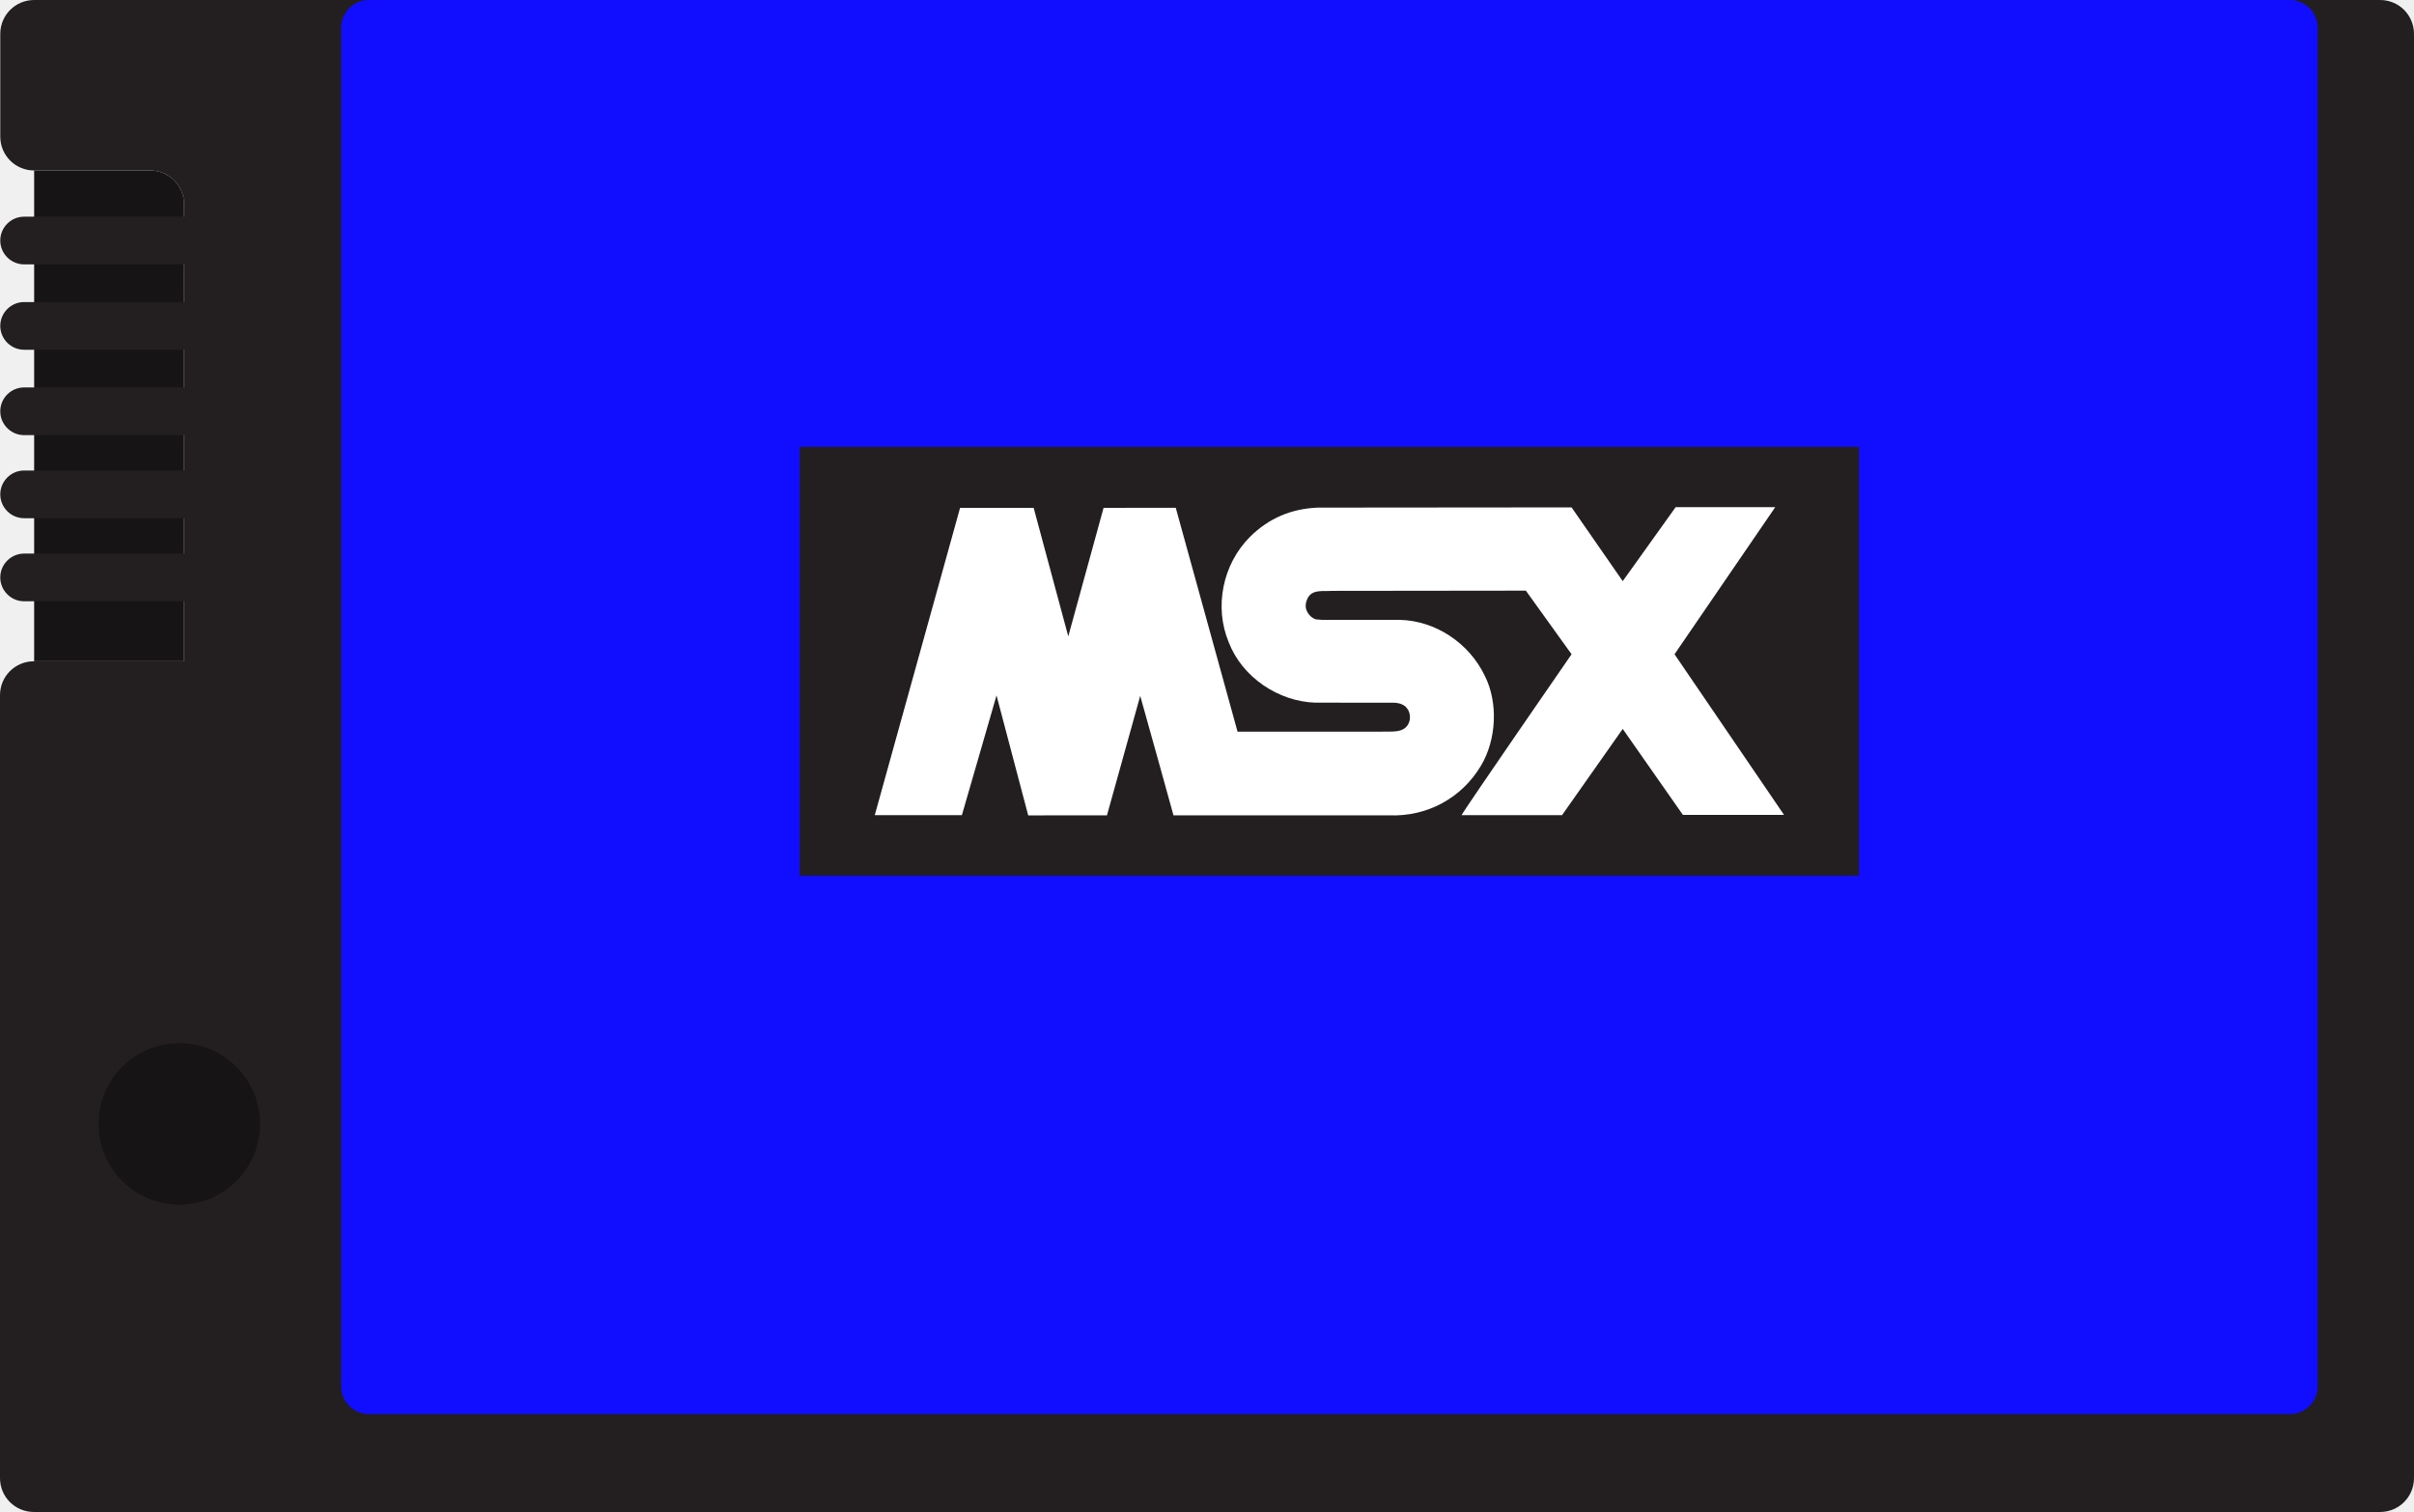
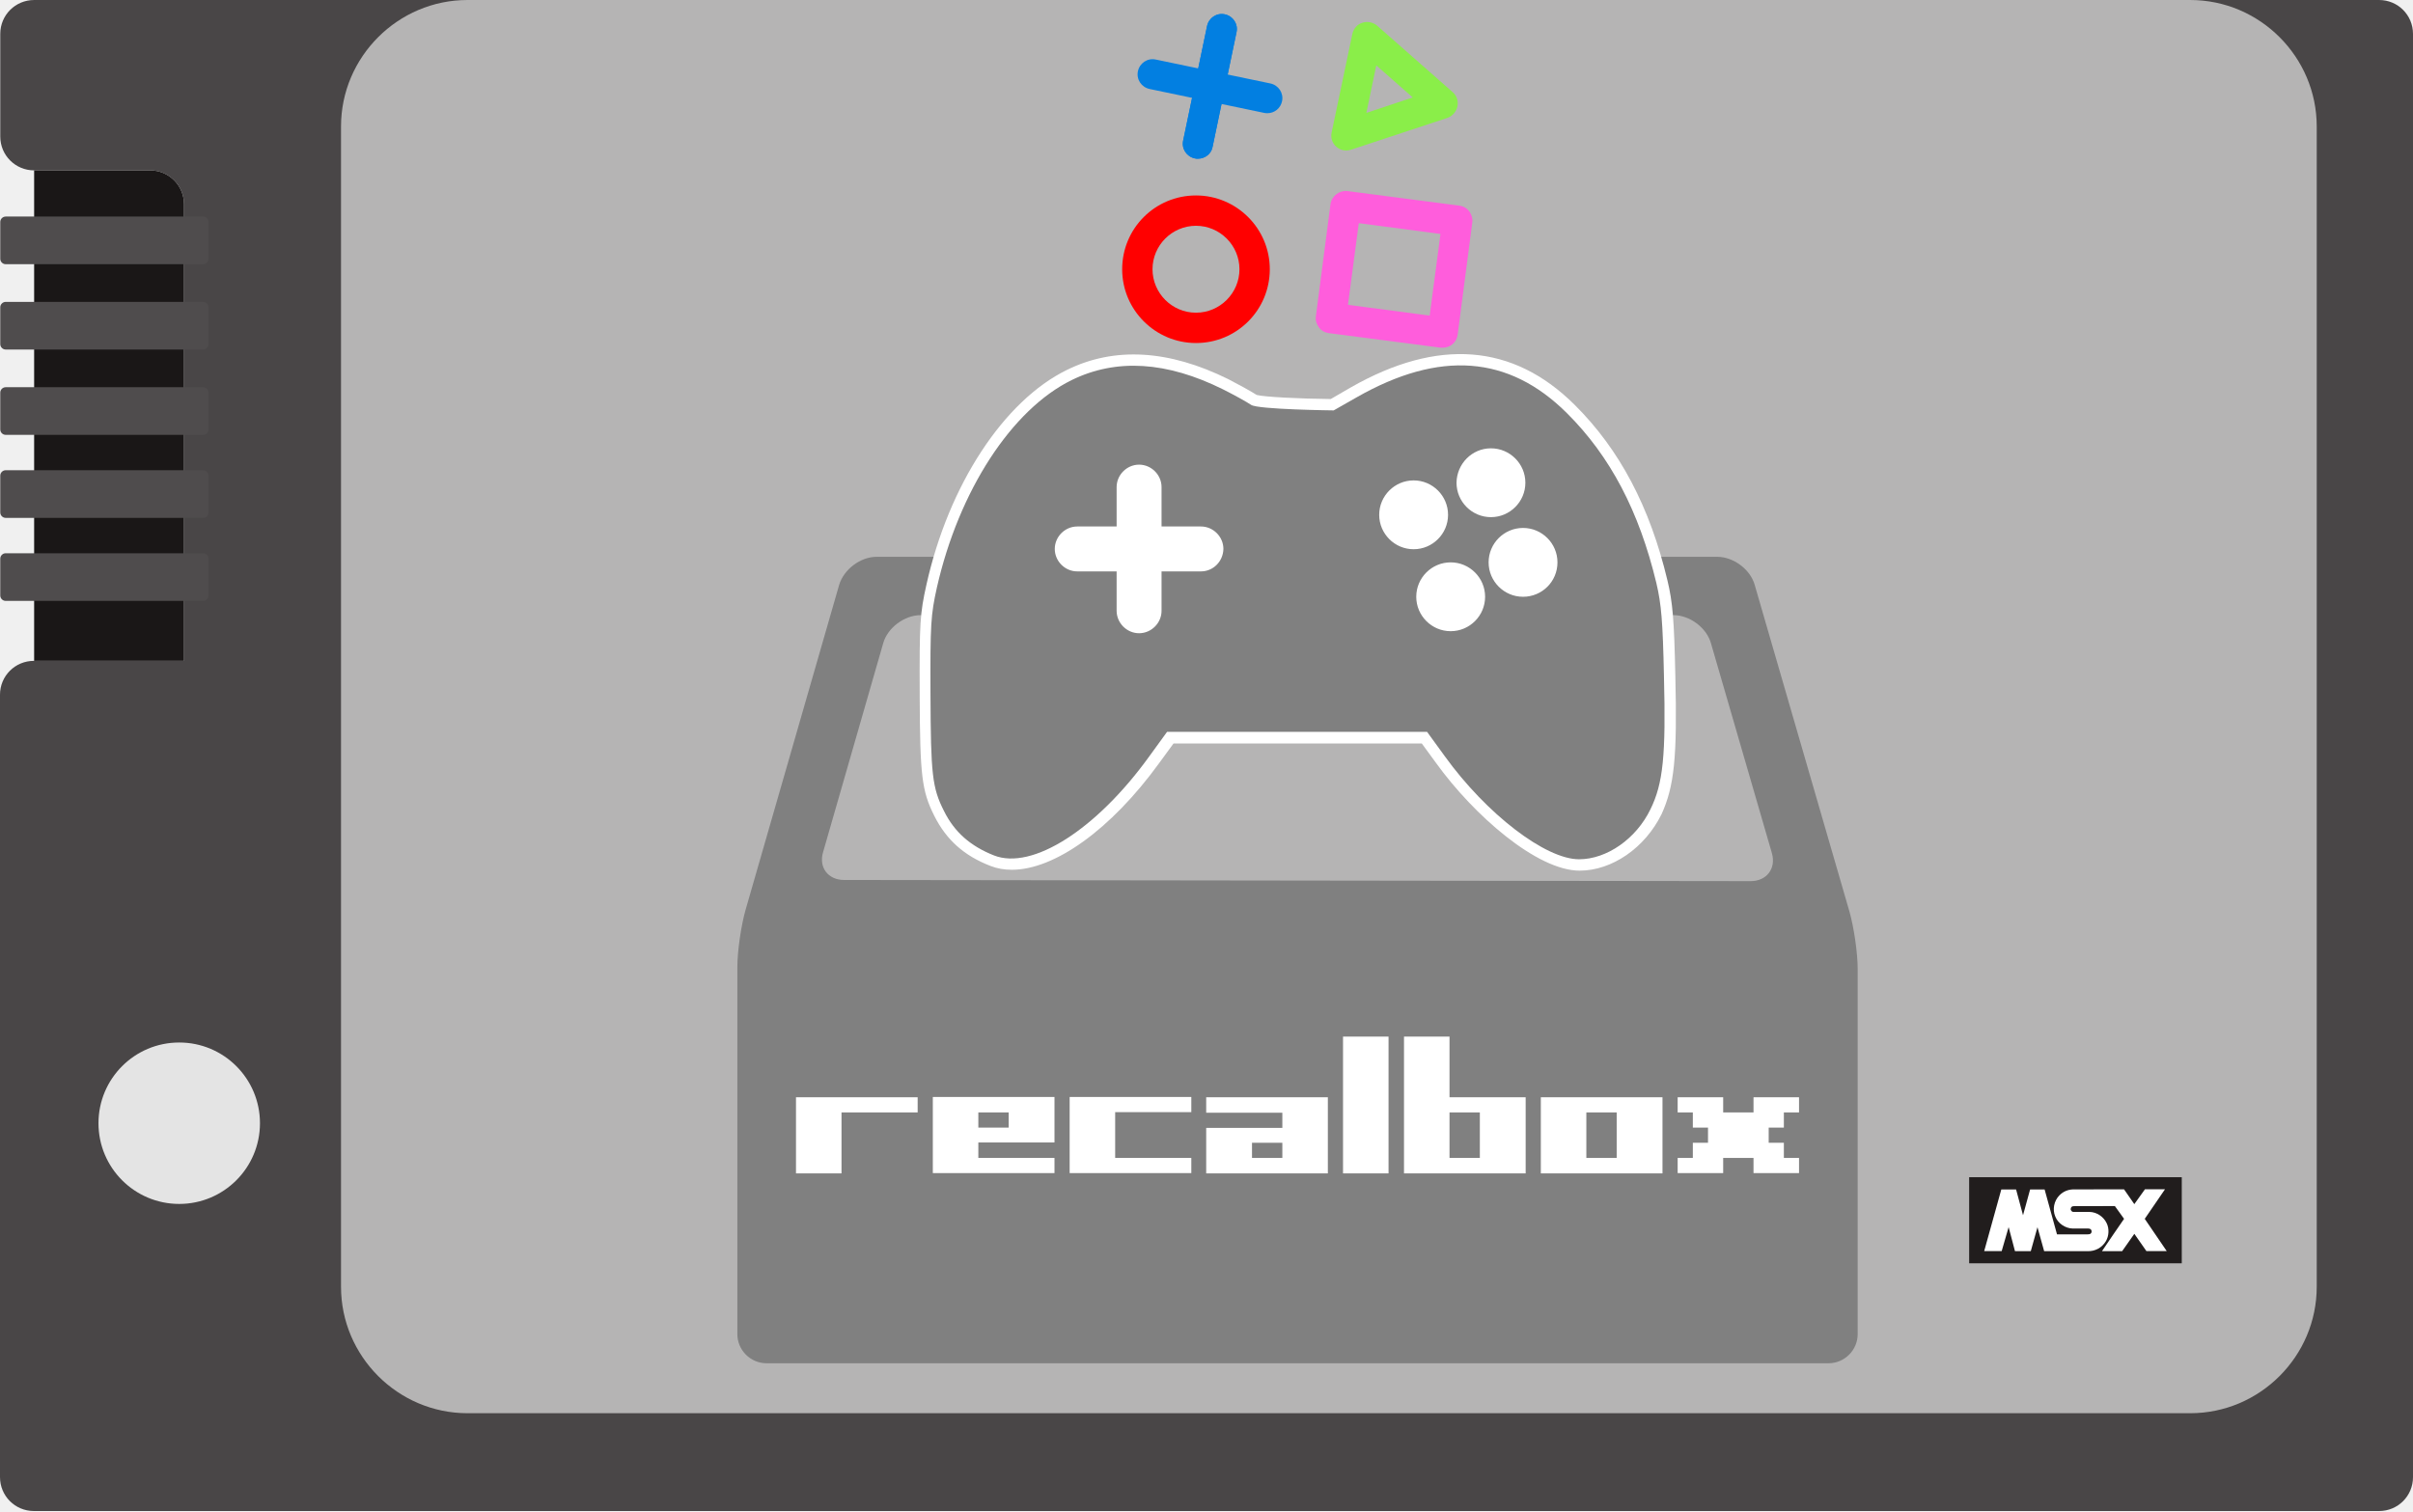
- <svg xmlns="http://www.w3.org/2000/svg" viewBox="0 0 1307.525 819.029" height="819.029" width="1307.525" xml:space="preserve" version="1.1" id="svg2">
+ <svg xmlns="http://www.w3.org/2000/svg" viewBox="0 0 286.117 179.224" height="179.224" width="286.117" xml:space="preserve" version="1.1" id="svg2">
  <defs id="defs6">
    <clipPath id="clipPath16" clipPathUnits="userSpaceOnUse">
-       <path id="path18" d="m 0,655.224 1046.02,0 L 1046.02,0 0,0 0,655.224 Z" />
+       <path id="path18" d="m 0,143.379 228.894,0 L 228.894,0 0,0 0,143.379 Z" />
    </clipPath>
  </defs>
-   <g transform="matrix(1.25,0,0,-1.25,0,819.0287)" id="g10">
+   <g transform="matrix(1.25,0,0,-1.25,0,179.2237)" id="g10">
    <g id="g12">
      <g clip-path="url(#clipPath16)" id="g14">
-         <g transform="translate(1046.018,640.5353)" id="g20">
-           <path id="path22" style="fill:#231f20;fill-opacity:1;fill-rule:nonzero;stroke:none" d="m 0,0 0,0 c 0,8.136 -6.545,14.688 -14.684,14.688 l -39.049,0 -832.457,0 0,-0.002 -145.027,0 0,0 c -8.136,0 -14.688,-6.545 -14.688,-14.684 l 0,-44.503 10e-4,0 0,0 c 0,-8.136 6.545,-14.688 14.685,-14.688 l 50.283,0 c 8.139,0 14.684,-6.553 14.684,-14.688 l 0,0 0,-197.999 -65.077,0 c -8.136,0 -14.689,-6.545 -14.689,-14.685 l 0,-339.286 0,0 0,0 c 0,-8.136 6.545,-14.688 14.685,-14.688 l 1016.645,0 0,0.002 0,0 c 8.136,0 14.688,6.544 14.688,14.684 L 0.002,0" />
+         <g transform="translate(228.8936,140.1644)" id="g20">
+           <path id="path22" style="fill:#494647;fill-opacity:1;fill-rule:nonzero;stroke:none" d="m 0,0 0,0 c 0,1.78 -1.432,3.214 -3.213,3.214 l -8.545,0 -182.162,0 0,0 -31.735,0 c -1.78,0 -3.214,-1.432 -3.214,-3.214 l 0,-9.738 0,0 0,0 c 0,-1.78 1.433,-3.214 3.214,-3.214 l 11.003,0 c 1.781,0 3.213,-1.434 3.213,-3.214 l 0,0 0,-43.327 -14.241,0 c -1.78,0 -3.214,-1.432 -3.214,-3.213 l 0,-74.244 0.001,0 0,0 c 0,-1.781 1.432,-3.214 3.213,-3.214 l 222.466,0 0,0 0,0 c 1.781,0 3.214,1.432 3.214,3.213 L 0,0" />
        </g>
-         <g transform="translate(992.285,42.4158)" id="g24">
-           <path id="path26" style="fill:#110dfe;fill-opacity:1;fill-rule:nonzero;stroke:none" d="m 0,0 -832.457,0 c -6.6,0 -12,5.4 -12,12 l 0,588.808 c 0,6.6 5.4,12 12,12 l 832.457,0 c 6.6,0 12,-5.4 12,-12 L 12,12 C 12,5.4 6.6,0 0,0" />
+         <g transform="translate(207.7615,9.2816)" id="g24">
+           <path id="path26" style="fill:#b5b4b4;fill-opacity:1;fill-rule:nonzero;stroke:none" d="m 0,0 -163.413,0 c -6.6,0 -12,5.4 -12,12 l 0,110.097 c 0,6.6 5.4,12 12,12 l 163.413,0 c 6.6,0 12,-5.4 12,-12 L 12,12 C 12,5.4 6.6,0 0,0" />
        </g>
-         <path id="path28" style="fill:#231f20;fill-opacity:1;fill-rule:nonzero;stroke:none" d="m 805.545,275.718 -458.977,0 0,185.882 458.977,0 0,-185.882 z" />
-         <g transform="translate(769.2319,435.4343)" id="g30">
-           <path id="path32" style="fill:#ffffff;fill-opacity:1;fill-rule:nonzero;stroke:none" d="m 0,0 -43.634,-63.73 47.46,-69.628 -43.827,0 -26.08,37.275 -26.29,-37.365 -43.538,0 c 1.182,2.455 47.66,69.718 47.66,69.718 l -19.81,27.561 -84.036,-0.096 c -3.919,-0.309 -8.724,0.88 -10.691,-3.54 -0.687,-1.465 -0.983,-3.623 -0.192,-5.101 0.681,-1.664 2.255,-3.232 4.015,-3.72 l 2.647,-0.199 33.636,0 c 15.586,-0.392 30.009,-10.093 36.767,-24.117 5.988,-11.77 5.105,-27.85 -1.567,-39.036 -8.429,-14.21 -23.437,-22.157 -39.709,-21.573 l -93.552,0 c 0,0 -14.32,51.685 -14.416,51.775 l -14.417,-51.775 -34.12,-0.007 -13.729,51.981 -15.008,-51.871 -37.749,0 c 0,0 34.711,124.923 36.966,133.166 l 31.878,0 15.001,-55.7 15.297,55.7 31.28,0.007 26.771,-96.997 62.367,0 c 4.304,0.206 10.292,-0.969 12.059,4.317 0.687,2.365 0.103,4.813 -1.568,6.476 -1.574,1.375 -3.534,1.76 -5.589,1.76 l -33.534,0.007 c -15.888,0.488 -31.672,10.883 -37.557,26.173 -6.373,15.303 -2.647,33.645 9.02,45.491 8.235,8.256 18.039,12.374 29.52,12.862 l 110.02,0.097 22.168,-31.962 L -43.147,0.007 0,0 Z" />
+         <path id="path28" style="fill:#211d1d;fill-opacity:1;fill-rule:nonzero;stroke:none" d="m 206.96,23.508 -20.169,0 0,8.168 20.169,0 0,-8.168 z" />
+         <g transform="translate(168.3263,95.2834)" id="g30">
+           <path id="path32" style="fill:#ffffff;fill-opacity:1;fill-rule:nonzero;stroke:none" d="m 37.038,-64.757 -1.917,-2.801 2.085,-3.06 -1.926,0 -1.146,1.638 -1.155,-1.642 -1.913,0 c 0.052,0.108 2.094,3.064 2.094,3.064 l -0.871,1.211 -3.693,-0.004 c -0.172,-0.013 -0.383,0.039 -0.47,-0.155 -0.03,-0.064 -0.043,-0.159 -0.008,-0.224 0.03,-0.073 0.099,-0.142 0.176,-0.163 l 0.116,-0.009 1.478,0 c 0.685,-0.017 1.319,-0.444 1.616,-1.06 0.263,-0.517 0.224,-1.224 -0.069,-1.715 -0.37,-0.625 -1.03,-0.974 -1.745,-0.948 l -4.111,0 c 0,0 -0.629,2.271 -0.634,2.275 l -0.634,-2.275 -1.499,-4.01e-4 -0.603,2.284 -0.659,-2.279 -1.659,0 c 0,0 1.525,5.49 1.624,5.852 l 1.401,0 0.659,-2.448 0.672,2.448 1.375,4.02e-4 1.176,-4.262 2.741,0 c 0.189,0.009 0.452,-0.043 0.53,0.19 0.03,0.104 0.005,0.211 -0.069,0.285 -0.069,0.06 -0.155,0.078 -0.246,0.078 l -1.474,2.01e-4 c -0.698,0.021 -1.392,0.478 -1.65,1.15 -0.28,0.673 -0.116,1.479 0.396,1.999 0.362,0.363 0.793,0.544 1.297,0.565 l 4.835,0.004 0.974,-1.404 1.008,1.409 1.896,-4.01e-4 z" />
        </g>
-         <g transform="translate(112.6942,168.1688)" id="g34">
-           <path id="path36" style="fill:#161415;fill-opacity:1;fill-rule:nonzero;stroke:none" d="m 0,0 c 0,-19.33 -15.67,-35 -35,-35 -19.33,0 -35,15.67 -35,35 0,19.33 15.67,35 35,35 C -15.67,35 0,19.33 0,0" />
+         <g transform="translate(24.6602,36.7994)" id="g34">
+           <path id="path36" style="fill:#e4e4e4;fill-opacity:1;fill-rule:nonzero;stroke:none" d="m 0,0 c 0,-4.23 -3.429,-7.659 -7.659,-7.659 -4.23,0 -7.659,3.429 -7.659,7.659 0,4.23 3.429,7.659 7.659,7.659 C -3.429,7.659 0,4.23 0,0" />
        </g>
-         <g transform="translate(14.7987,368.6589)" id="g38">
-           <path id="path40" style="fill:#161415;fill-opacity:1;fill-rule:nonzero;stroke:none" d="m 0,0 0,212.687 50.283,0 c 8.139,0 14.684,-6.552 14.684,-14.688 L 64.967,0 -0.11,0" />
+         <g transform="translate(3.2383,80.6714)" id="g38">
+           <path id="path40" style="fill:#1a1717;fill-opacity:1;fill-rule:nonzero;stroke:none" d="m 0,0 0,46.541 11.003,0 c 1.781,0 3.213,-1.434 3.213,-3.214 L 14.216,0 -0.024,0" />
        </g>
-         <g transform="translate(80.0521,540.6589)" id="g42">
-           <path id="path44" style="fill:#231f20;fill-opacity:1;fill-rule:nonzero;stroke:none" d="m 0,0 -69.605,0 c -5.683,0 -10.333,4.65 -10.333,10.333 l 0,0 c 0,5.684 4.65,10.334 10.333,10.334 l 69.605,0 c 5.683,0 10.333,-4.65 10.333,-10.334 l 0,0 C 10.333,4.65 5.683,0 0,0" />
+         <g transform="translate(19.2618,118.3091)" id="g42">
+           <path id="path44" style="fill:#4f4c4d;fill-opacity:1;fill-rule:nonzero;stroke:none" d="m 0,0 -18.72,0 c -0.284,0 -0.517,0.232 -0.517,0.517 l 0,3.489 c 0,0.284 0.233,0.516 0.517,0.516 l 18.72,0 c 0.284,0 0.517,-0.232 0.517,-0.516 l 0,-3.489 C 0.517,0.232 0.284,0 0,0" />
        </g>
-         <g transform="translate(80.0521,503.6589)" id="g46">
-           <path id="path48" style="fill:#231f20;fill-opacity:1;fill-rule:nonzero;stroke:none" d="m 0,0 -69.605,0 c -5.683,0 -10.333,4.65 -10.333,10.333 l 0,0 c 0,5.684 4.65,10.334 10.333,10.334 l 69.605,0 c 5.683,0 10.333,-4.65 10.333,-10.334 l 0,0 C 10.333,4.65 5.683,0 0,0" />
+         <g transform="translate(19.2618,110.2126)" id="g46">
+           <path id="path48" style="fill:#4f4c4d;fill-opacity:1;fill-rule:nonzero;stroke:none" d="m 0,0 -18.72,0 c -0.284,0 -0.517,0.232 -0.517,0.517 l 0,3.489 c 0,0.284 0.233,0.516 0.517,0.516 l 18.72,0 c 0.284,0 0.517,-0.232 0.517,-0.516 l 0,-3.489 C 0.517,0.232 0.284,0 0,0" />
        </g>
-         <g transform="translate(80.0521,466.6589)" id="g50">
-           <path id="path52" style="fill:#231f20;fill-opacity:1;fill-rule:nonzero;stroke:none" d="m 0,0 -69.605,0 c -5.683,0 -10.333,4.65 -10.333,10.333 0,5.684 4.65,10.334 10.333,10.334 l 69.605,0 c 5.683,0 10.333,-4.65 10.333,-10.334 C 10.333,4.65 5.683,0 0,0" />
+         <g transform="translate(19.2618,102.1161)" id="g50">
+           <path id="path52" style="fill:#4f4c4d;fill-opacity:1;fill-rule:nonzero;stroke:none" d="m 0,0 -18.72,0 c -0.284,0 -0.517,0.232 -0.517,0.517 l 0,3.489 c 0,0.284 0.233,0.516 0.517,0.516 l 18.72,0 c 0.284,0 0.517,-0.232 0.517,-0.516 l 0,-3.489 C 0.517,0.232 0.284,0 0,0" />
        </g>
-         <g transform="translate(80.0521,430.6589)" id="g54">
-           <path id="path56" style="fill:#231f20;fill-opacity:1;fill-rule:nonzero;stroke:none" d="m 0,0 -69.605,0 c -5.683,0 -10.333,4.65 -10.333,10.333 0,5.684 4.65,10.334 10.333,10.334 l 69.605,0 c 5.683,0 10.333,-4.65 10.333,-10.334 C 10.333,4.65 5.683,0 0,0" />
+         <g transform="translate(19.2618,94.2384)" id="g54">
+           <path id="path56" style="fill:#4f4c4d;fill-opacity:1;fill-rule:nonzero;stroke:none" d="m 0,0 -18.72,0 c -0.284,0 -0.517,0.232 -0.517,0.517 l 0,3.489 c 0,0.284 0.233,0.516 0.517,0.516 l 18.72,0 c 0.284,0 0.517,-0.232 0.517,-0.516 l 0,-3.489 C 0.517,0.232 0.284,0 0,0" />
        </g>
-         <g transform="translate(80.0521,394.6589)" id="g58">
-           <path id="path60" style="fill:#231f20;fill-opacity:1;fill-rule:nonzero;stroke:none" d="m 0,0 -69.605,0 c -5.683,0 -10.333,4.65 -10.333,10.333 0,5.684 4.65,10.334 10.333,10.334 l 69.605,0 c 5.683,0 10.333,-4.65 10.333,-10.334 C 10.333,4.65 5.683,0 0,0" />
+         <g transform="translate(19.2618,86.3608)" id="g58">
+           <path id="path60" style="fill:#4f4c4d;fill-opacity:1;fill-rule:nonzero;stroke:none" d="m 0,0 -18.72,0 c -0.284,0 -0.517,0.233 -0.517,0.517 l 0,3.489 c 0,0.284 0.233,0.516 0.517,0.516 l 18.72,0 c 0.284,0 0.517,-0.232 0.517,-0.516 l 0,-3.489 C 0.517,0.233 0.284,0 0,0" />
        </g>
      </g>
    </g>
  </g>
+   <g id="g4379" transform="matrix(0.2355901,0,0,0.2355901,61.98617,36.50321)">
+     <path style="fill:#ff0000" id="path9" d="m 338.831,17.757 c -20.411,0 -37.15,-16.593 -37.15,-37.15 0,-20.557 16.593,-37.15 37.15,-37.15 20.411,0 37.15,16.593 37.15,37.15 0,20.557 -16.593,37.15 -37.15,37.15 z m 0,-59.029 c -12.041,0 -21.879,9.838 -21.879,21.879 0,12.041 9.838,21.879 21.879,21.879 12.041,0 21.879,-9.838 21.879,-21.879 0,-12.041 -9.838,-21.879 -21.879,-21.879 z" class="st0" />
+     <path style="fill:#ff5ddc" id="path11" d="m 463.057,20.106 c -0.294,0 -0.734,0 -1.028,0 l -56.386,-7.342 C 403.587,12.471 401.825,11.443 400.65,9.828 399.476,8.212 398.888,6.157 399.182,4.248 l 7.342,-56.386 c 0.587,-4.111 4.405,-7.048 8.517,-6.608 l 56.386,7.342 c 2.056,0.294 3.818,1.322 4.993,2.937 1.175,1.615 1.762,3.671 1.468,5.58 l -7.342,56.386 c -0.441,3.818 -3.671,6.608 -7.489,6.608 z m -47.723,-21.585 41.115,5.433 5.433,-41.115 -41.115,-5.433 -5.433,41.115 z" class="st1" />
+     <path style="fill:#027fe1" id="path13" d="m 339.859,-75.045 c -0.587,0 -1.028,0 -1.615,-0.147 -4.111,-0.881 -6.755,-4.846 -5.874,-8.957 l 12.041,-57.708 c 0.881,-4.112 4.846,-6.755 8.957,-5.874 4.112,0.881 6.755,4.846 5.874,8.957 l -12.041,57.708 c -0.587,3.524 -3.818,6.02 -7.342,6.02 z" class="st2" />
+     <path style="fill:#027fe1" id="path15" d="m 339.859,-75.045 c -0.587,0 -1.028,0 -1.615,-0.147 -4.111,-0.881 -6.755,-4.846 -5.874,-8.957 l 12.041,-57.708 c 0.881,-4.112 4.846,-6.755 8.957,-5.874 4.112,0.881 6.755,4.846 5.874,8.957 l -12.041,57.708 c -0.587,3.524 -3.818,6.02 -7.342,6.02 z" class="st2" />
+     <path style="fill:#027fe1" id="path17" d="m 374.807,-97.952 c -0.587,0 -1.028,0 -1.615,-0.147 l -57.708,-12.041 c -4.111,-0.881 -6.755,-4.846 -5.874,-8.957 0.881,-4.111 4.846,-6.755 8.957,-5.874 l 57.708,12.041 c 4.111,0.881 6.755,4.846 5.874,8.957 -0.734,3.524 -3.818,6.02 -7.342,6.02 z" class="st2" />
+     <path style="fill:#8aee49" id="path19" d="m 414.453,-79.157 c -1.909,0 -3.671,-0.734 -4.993,-1.909 -2.056,-1.762 -2.937,-4.552 -2.349,-7.195 l 10.426,-49.632 c 0.587,-2.643 2.496,-4.846 4.993,-5.58 2.496,-0.881 5.433,-0.294 7.489,1.468 l 38.031,33.479 c 2.056,1.762 2.937,4.552 2.349,7.195 -0.587,2.643 -2.496,4.846 -4.993,5.727 l -48.457,16.005 c -1.028,0.294 -1.762,0.441 -2.496,0.441 z m 15.124,-42.877 -4.993,23.935 23.347,-7.782 -18.355,-16.152 z" class="st3" />
+     <path style="fill:#808080" id="path21" d="M 667.75,304.093 620.028,139.487 c -2.203,-7.782 -10.719,-14.097 -18.795,-14.097 l -423.19,0 c -8.076,0 -16.446,6.314 -18.795,14.097 L 112.111,303.212 C 109.909,310.995 108,323.916 108,331.993 l 0,184.724 c 0,8.076 6.608,14.684 14.684,14.684 l 534.494,0 c 8.076,0 14.684,-6.608 14.684,-14.684 l 0,-183.842 c 0,-8.076 -1.909,-20.998 -4.111,-28.78 z M 617.972,288.675 161.743,288.088 c -8.076,0 -12.922,-6.314 -10.572,-14.097 L 181.42,168.854 c 2.203,-7.782 10.719,-14.097 18.795,-14.097 l 378.992,0 c 8.076,0 16.593,6.314 18.795,14.097 l 30.689,105.724 c 2.203,7.782 -2.643,14.097 -10.719,14.097 z" class="st4" />
+     <path style="fill:#ffffff" d="m 160.422,435.808 -22.907,0 0,-38.325 61.232,0 0,7.636 -38.325,0 0,30.689 0,0 z" class="st5" id="path3079_4_" />
+     <path style="fill:#ffffff" d="m 229.289,428.025 38.325,0 0,7.636 -61.232,0 0,-38.325 61.232,0 0,22.907 -38.325,0 0,7.782 z m 0,-15.271 15.271,0 0,-7.636 -15.271,0 0,7.636 z" class="st5" id="path3081_4_" />
+     <path style="fill:#ffffff" d="m 298.157,428.025 38.325,0 0,7.636 -61.232,0 0,-38.325 61.232,0 0,7.636 -38.325,0 0,23.054 z" class="st5" id="path3083_4_" />
+     <path style="fill:#ffffff" d="m 343.97,397.483 61.232,0 0,38.325 -61.232,0 0,-22.907 38.325,0 0,-7.636 -38.325,0 0,-7.782 z m 23.054,30.543 15.271,0 0,-7.636 -15.271,0 0,7.636 z" class="st5" id="path3085_4_" />
+     <path style="fill:#ffffff" d="m 412.838,366.94 22.907,0 0,68.868 -22.907,0 0,-68.868 z" class="st5" id="path3087_4_" />
+     <path style="fill:#ffffff" d="m 443.527,366.94 22.907,0 0,30.543 38.325,0 0,38.325 -61.232,0 0,-68.868 z m 22.907,61.085 15.271,0 0,-22.907 -15.271,0 0,22.907 z" class="st5" id="path3089_4_" />
+     <path style="fill:#ffffff" d="m 512.395,397.483 61.232,0 0,38.325 -61.232,0 0,-38.325 z m 22.907,30.543 15.271,0 0,-22.907 -15.271,0 0,22.907 z" class="st5" id="path3091_4_" />
+     <path style="fill:#ffffff" d="m 588.898,420.39 7.636,0 0,-7.636 -7.636,0 0,-7.636 -7.636,0 0,-7.636 22.907,0 0,7.636 15.271,0 0,-7.636 22.907,0 0,7.636 -7.636,0 0,7.636 -7.636,0 0,7.636 7.636,0 0,7.636 7.636,0 0,7.636 -22.907,0 0,-7.636 -15.271,0 0,7.636 -22.907,0 0,-7.636 7.636,0 0,-7.636 z" class="st5" id="path3093_4_" />
+     <path style="fill:#ffffff" id="path31" d="M 580.088,185.154 C 579.5,157.254 578.766,148.297 576.123,137.284 567.313,100.281 552.041,71.353 529.428,48.887 498.445,18.051 460.561,15.114 416.803,40.077 l -10.132,5.874 C 391.106,45.803 373.191,44.922 369.373,43.894 366.437,41.985 359.976,38.461 355.13,35.965 325.175,21.134 297.863,19.519 273.928,31.266 242.064,46.831 214.311,89.268 203.152,139.487 c -3.23,14.537 -3.524,19.089 -3.377,55.211 0.147,40.968 1.028,48.457 7.342,61.085 6.02,12.041 14.978,20.117 28.34,25.256 3.377,1.322 6.901,1.909 10.719,1.909 21.439,0 49.778,-20.117 74.154,-53.743 l 7.195,-9.838 124.96,0 7.195,9.838 c 18.942,26.284 50.806,54.184 72.245,54.184 16.299,0 32.892,-11.453 41.262,-28.487 6.314,-13.95 7.929,-28.34 6.901,-69.749 z" class="st5" />
+     <path style="fill:#808080" id="path33" d="m 574.361,185.3 c -0.587,-27.459 -1.322,-36.122 -3.818,-46.695 -8.664,-36.122 -23.201,-63.875 -45.08,-85.607 C 496.242,23.924 461.442,21.281 419.739,45.069 l -11.6,6.608 c 0,0 -38.325,-0.441 -41.555,-2.79 -2.203,-1.468 -8.517,-4.993 -14.097,-7.782 -28.34,-14.097 -53.743,-15.712 -76.209,-4.699 -30.249,14.831 -56.827,55.799 -67.84,104.403 -3.084,13.95 -3.377,18.355 -3.23,54.037 0.147,40.087 0.881,46.842 6.755,58.442 5.286,10.719 13.362,17.768 25.256,22.466 l 0,0 c 19.236,7.489 51.541,-13.069 78.118,-49.925 l 8.957,-12.334 130.834,0 8.957,12.334 c 20.998,29.074 50.659,51.834 67.546,51.834 13.95,0 28.78,-10.279 35.976,-25.256 6.314,-12.922 7.782,-26.872 6.755,-67.105 z m -233.034,-52.568 -19.823,0 0,19.823 c 0,6.167 -5.139,11.307 -11.307,11.307 -6.167,0 -11.307,-5.139 -11.307,-11.307 l 0,-19.823 -19.823,0 c -6.167,0 -11.307,-5.139 -11.307,-11.307 0,-6.167 5.139,-11.307 11.307,-11.307 l 19.823,0 0,-19.823 c 0,-6.167 5.139,-11.307 11.307,-11.307 6.167,0 11.307,5.139 11.307,11.307 l 0,19.823 19.823,0 c 6.167,0 11.307,5.139 11.307,11.307 -0.147,6.314 -5.139,11.307 -11.307,11.307 z M 487.285,70.766 c 9.545,0 17.327,7.782 17.327,17.327 0,9.545 -7.782,17.327 -17.327,17.327 -9.545,0 -17.327,-7.782 -17.327,-17.327 0.147,-9.545 7.782,-17.327 17.327,-17.327 z M 431.046,104.245 c 0,-9.545 7.782,-17.327 17.327,-17.327 9.545,0 17.327,7.782 17.327,17.327 0,9.545 -7.782,17.327 -17.327,17.327 -9.545,0 -17.327,-7.782 -17.327,-17.327 z m 35.976,58.589 c -9.545,0 -17.327,-7.782 -17.327,-17.327 0,-9.545 7.782,-17.327 17.327,-17.327 9.545,0 17.327,7.782 17.327,17.327 0,9.545 -7.782,17.327 -17.327,17.327 z m 36.416,-17.327 c -9.545,0 -17.327,-7.782 -17.327,-17.327 0,-9.545 7.782,-17.327 17.327,-17.327 9.545,0 17.327,7.782 17.327,17.327 0,9.691 -7.782,17.327 -17.327,17.327 z" class="st4" />
+     <g transform="matrix(2.075122,0,0,2.075122,-336.9634,-563.5536)" id="g35">
+       <path style="fill:#d40000" d="m 403.4,511.6 0,0 0,0 z" class="st6" id="path3_1_" />
+       <path style="fill:#d40000" d="m 403.4,504.7 0,0 0,0 z" class="st6" id="path5_1_" />
+       <path style="fill:#d40000" d="m 403.4,497.9 0,0 0,0 z" class="st6" id="path7_1_" />
+       <path style="fill:#d40000" d="m 403.4,501.3 0,0 0,0 z" class="st6" id="path9_1_" />
+       <path style="fill:#d40000" d="m 403.4,515 0,0 0,0 z" class="st6" id="path11_1_" />
+       <path style="fill:#d40000" d="m 403.4,508.1 0,0 0,0 z" class="st6" id="path13_1_" />
+       <path style="fill:#d40000" d="m 403.4,494.5 0,0 0,0 z" class="st6" id="path15_1_" />
+     </g>
+   </g>
</svg>
